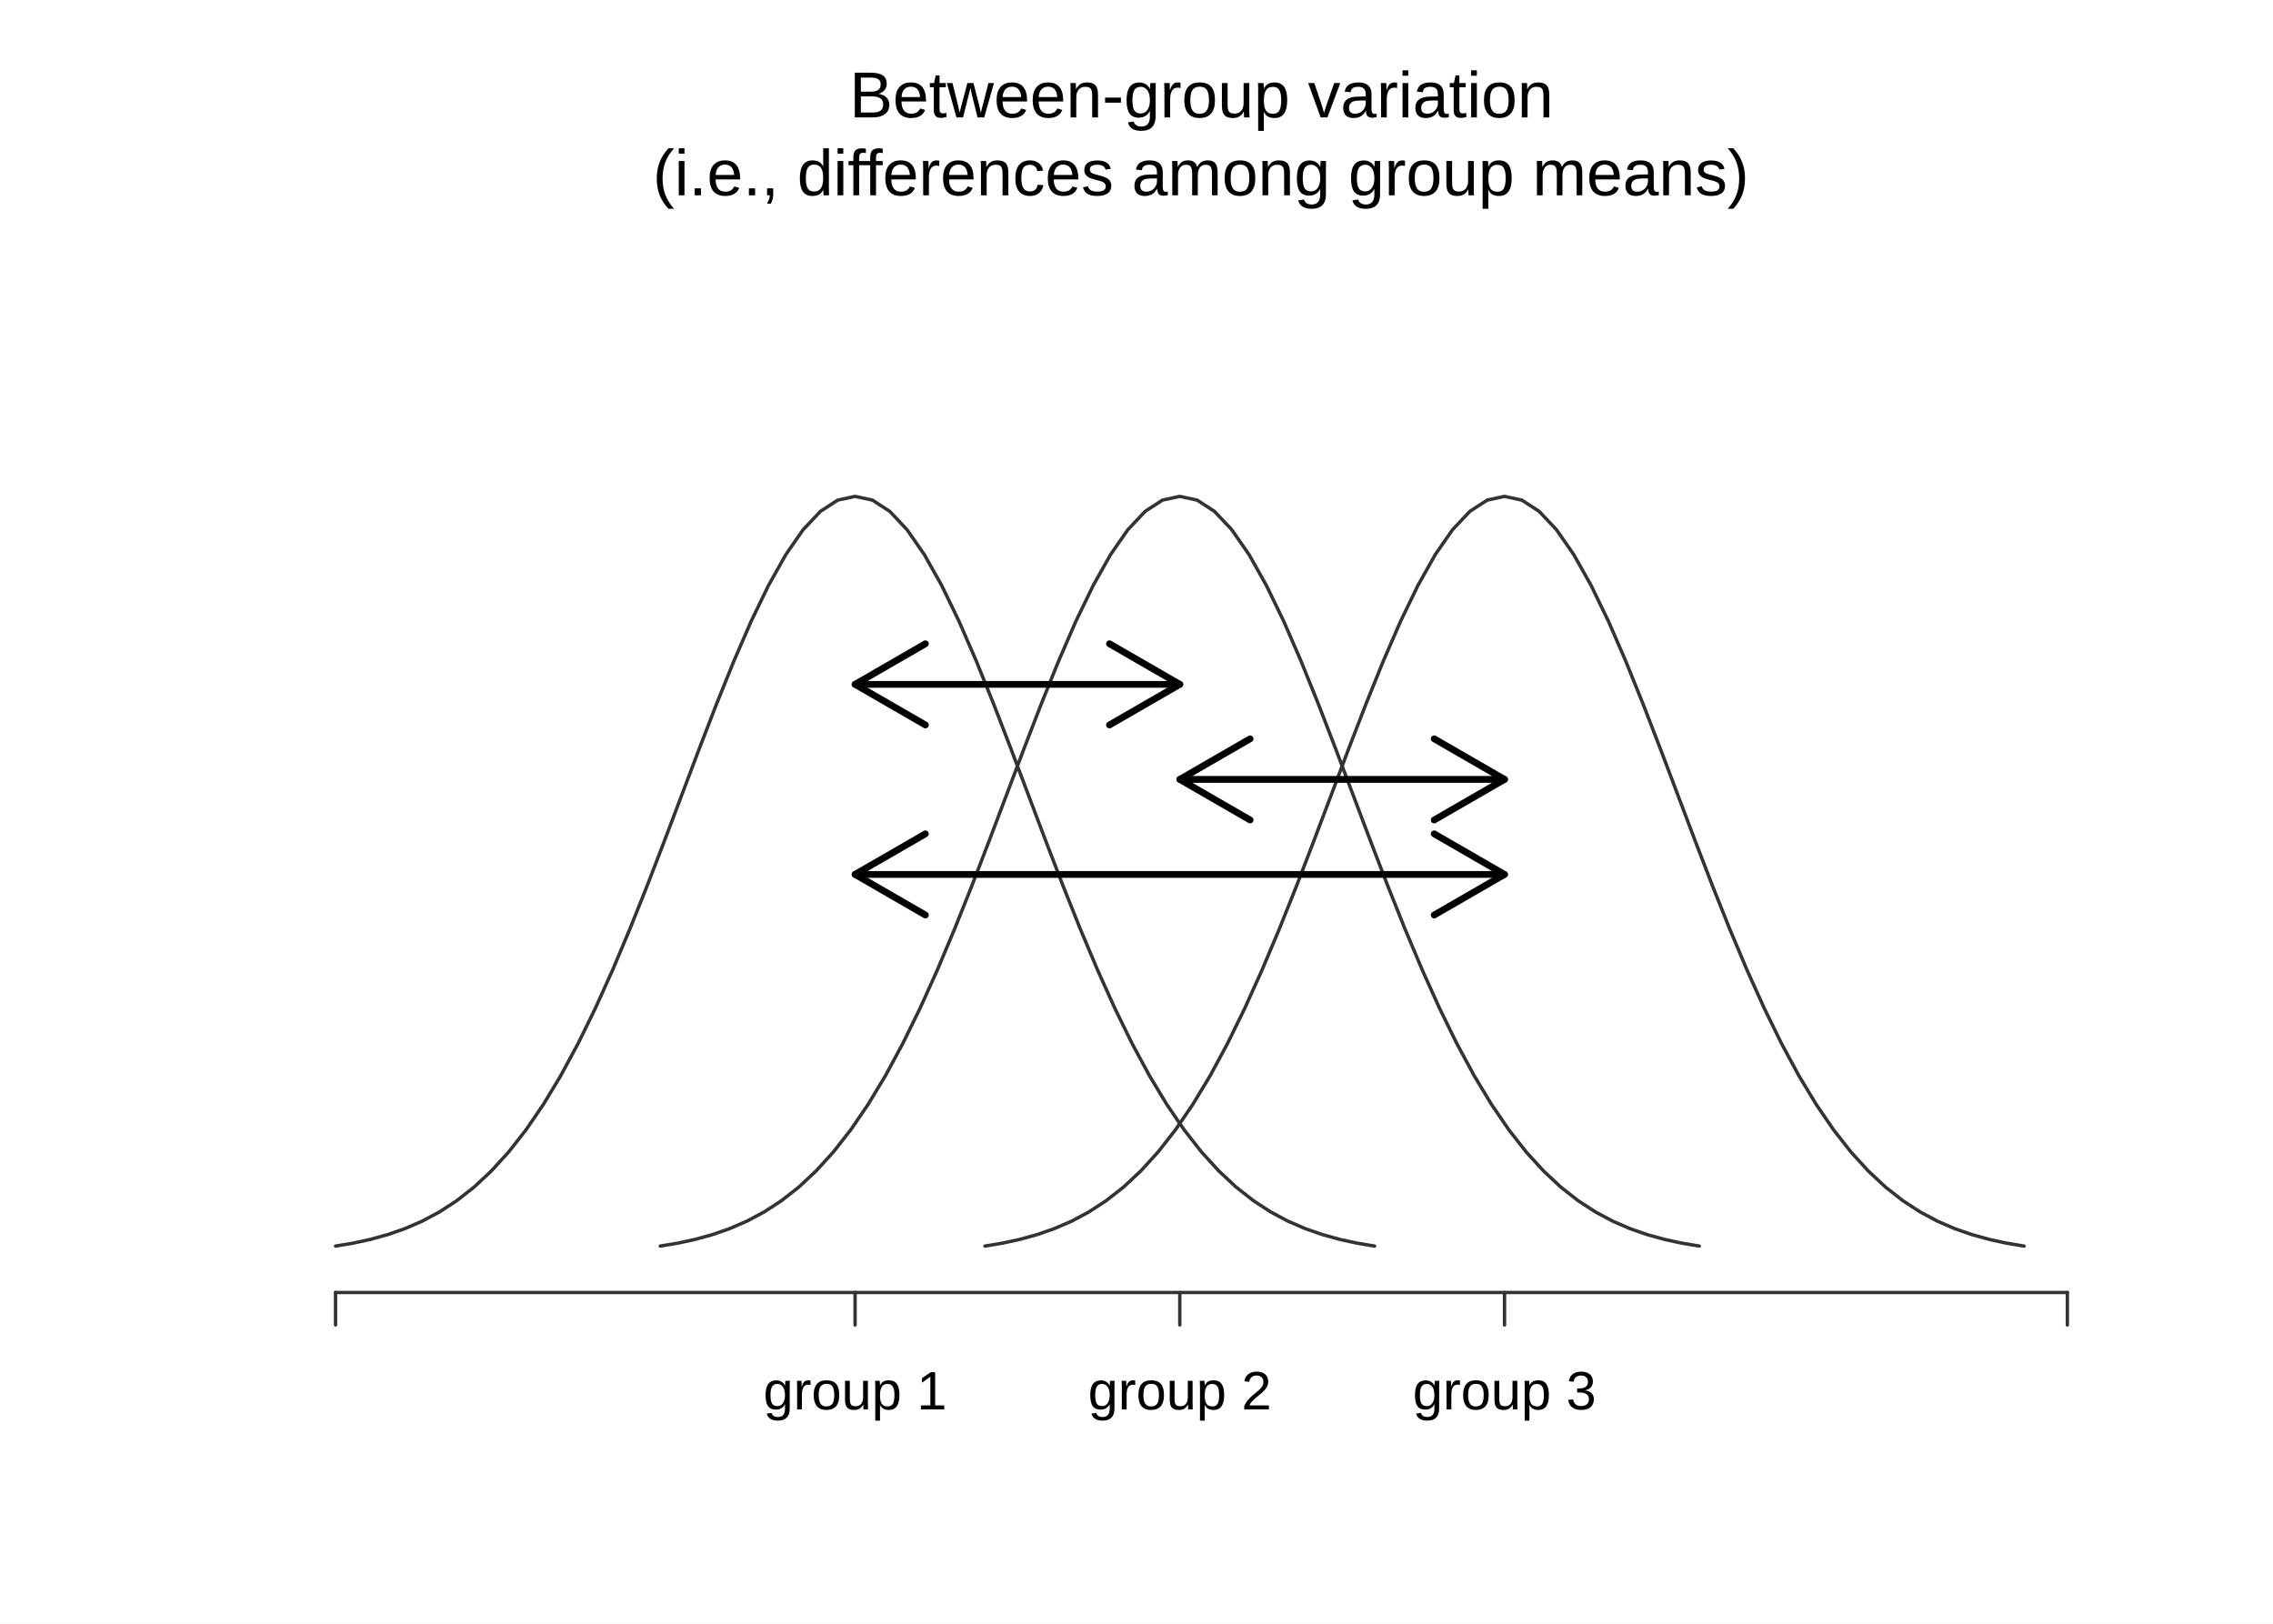
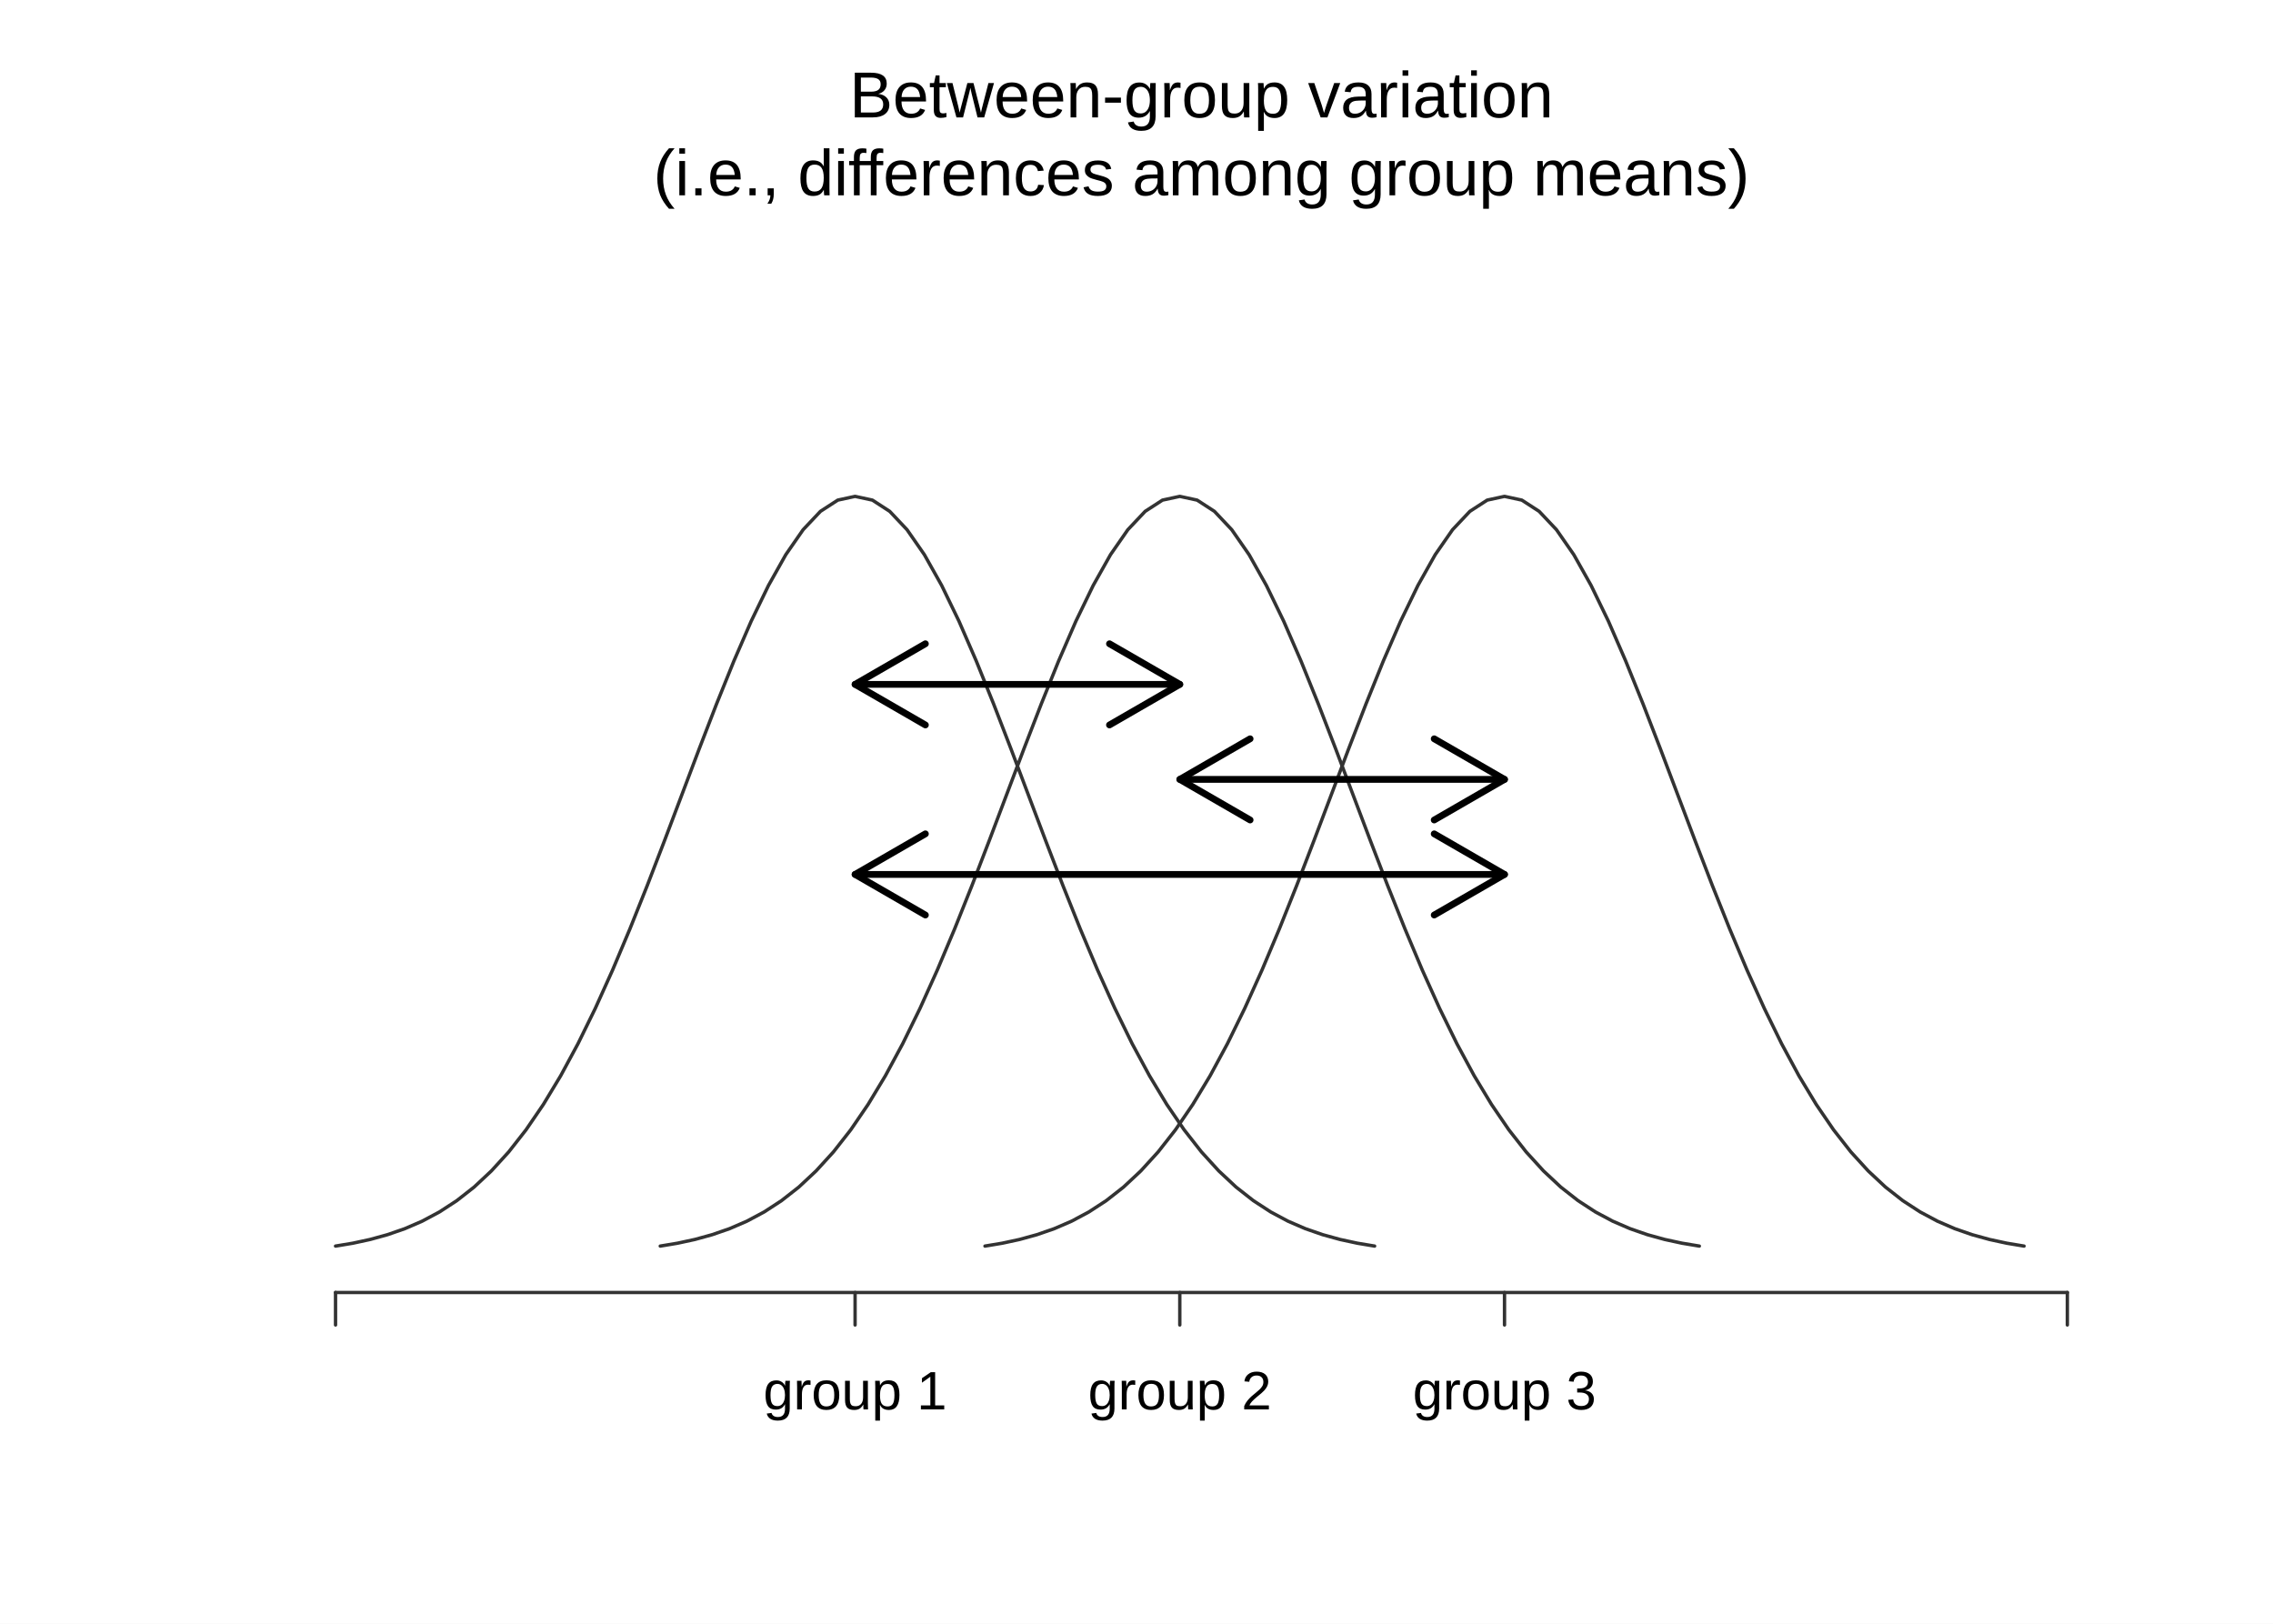
- <svg xmlns="http://www.w3.org/2000/svg" viewBox="0 0 504.00 360.00">
+ <svg xmlns="http://www.w3.org/2000/svg" class="svglite" width="504.00pt" height="360.00pt" viewBox="0 0 504.00 360.00">
  <defs>
    <style type="text/css">
-     line, polyline, polygon, path, rect, circle {
+     .svglite line, .svglite polyline, .svglite polygon, .svglite path, .svglite rect, .svglite circle {
      fill: none;
      stroke: #000000;
      stroke-linecap: round;
      stroke-linejoin: round;
      stroke-miterlimit: 10.00;
    }
  </style>
  </defs>
  <rect width="100%" height="100%" style="stroke: none; fill: #FFFFFF;" />
-   <line x1="74.40" y1="286.56" x2="458.40" y2="286.56" style="stroke-width: 0.75; stroke: #333333;" />
-   <line x1="74.40" y1="286.56" x2="74.40" y2="293.76" style="stroke-width: 0.75; stroke: #333333;" />
-   <line x1="189.60" y1="286.56" x2="189.60" y2="293.76" style="stroke-width: 0.75; stroke: #333333;" />
-   <line x1="261.60" y1="286.56" x2="261.60" y2="293.76" style="stroke-width: 0.75; stroke: #333333;" />
-   <line x1="333.60" y1="286.56" x2="333.60" y2="293.76" style="stroke-width: 0.75; stroke: #333333;" />
-   <line x1="458.40" y1="286.56" x2="458.40" y2="293.76" style="stroke-width: 0.75; stroke: #333333;" />
-   <text x="169.25" y="312.48" style="font-size: 12.00px; font-family: Arial;" textLength="40.70px" lengthAdjust="spacingAndGlyphs">group 1</text>
-   <text x="241.25" y="312.48" style="font-size: 12.00px; font-family: Arial;" textLength="40.70px" lengthAdjust="spacingAndGlyphs">group 2</text>
-   <text x="313.25" y="312.48" style="font-size: 12.00px; font-family: Arial;" textLength="40.70px" lengthAdjust="spacingAndGlyphs">group 3</text>
  <defs>
-     <clipPath id="cpNTkuMDR8NDczLjc2fDI4Ni41Nnw1OS4wNA==">
+     <clipPath id="cpMC4wMHw1MDQuMDB8MC4wMHwzNjAuMDA=">
+       <rect x="0.00" y="0.00" width="504.00" height="360.00" />
+     </clipPath>
+   </defs>
+   <g clip-path="url(#cpMC4wMHw1MDQuMDB8MC4wMHwzNjAuMDA=)">
+     <line x1="74.40" y1="286.56" x2="458.40" y2="286.56" style="stroke-width: 0.75; stroke: #333333;" />
+     <line x1="74.40" y1="286.56" x2="74.40" y2="293.76" style="stroke-width: 0.75; stroke: #333333;" />
+     <line x1="189.60" y1="286.56" x2="189.60" y2="293.76" style="stroke-width: 0.75; stroke: #333333;" />
+     <line x1="261.60" y1="286.56" x2="261.60" y2="293.76" style="stroke-width: 0.75; stroke: #333333;" />
+     <line x1="333.60" y1="286.56" x2="333.60" y2="293.76" style="stroke-width: 0.75; stroke: #333333;" />
+     <line x1="458.40" y1="286.56" x2="458.40" y2="293.76" style="stroke-width: 0.75; stroke: #333333;" />
+     <text x="189.60" y="312.48" text-anchor="middle" style="font-size: 12.00px; font-family: Arial;" textLength="40.70px" lengthAdjust="spacingAndGlyphs">group 1</text>
+     <text x="261.60" y="312.48" text-anchor="middle" style="font-size: 12.00px; font-family: Arial;" textLength="40.70px" lengthAdjust="spacingAndGlyphs">group 2</text>
+     <text x="333.60" y="312.48" text-anchor="middle" style="font-size: 12.00px; font-family: Arial;" textLength="40.70px" lengthAdjust="spacingAndGlyphs">group 3</text>
+   </g>
+   <defs>
+     <clipPath id="cpNTkuMDR8NDczLjc2fDU5LjA0fDI4Ni41Ng==">
      <rect x="59.04" y="59.04" width="414.72" height="227.52" />
    </clipPath>
  </defs>
-   <polyline points="74.40,276.27 78.24,275.63 82.08,274.80 85.92,273.74 89.76,272.41 93.60,270.75 97.44,268.70 101.28,266.20 105.12,263.19 108.96,259.60 112.80,255.39 116.64,250.49 120.48,244.87 124.32,238.51 128.16,231.40 132.00,223.56 135.84,215.05 139.68,205.93 143.52,196.32 147.36,186.34 151.20,176.18 155.04,166.02 158.88,156.08 162.72,146.57 166.56,137.73 170.40,129.80 174.24,122.97 178.08,117.44 181.92,113.37 185.76,110.88 189.60,110.05 193.44,110.88 197.28,113.37 201.12,117.44 204.96,122.97 208.80,129.80 212.64,137.73 216.48,146.57 220.32,156.08 224.16,166.02 228.00,176.18 231.84,186.34 235.68,196.32 239.52,205.93 243.36,215.05 247.20,223.56 251.04,231.40 254.88,238.51 258.72,244.87 262.56,250.49 266.40,255.39 270.24,259.60 274.08,263.19 277.92,266.20 281.76,268.70 285.60,270.75 289.44,272.41 293.28,273.74 297.12,274.80 300.96,275.63 304.80,276.27 " style="stroke-width: 0.75; stroke: #333333;" clip-path="url(#cpNTkuMDR8NDczLjc2fDI4Ni41Nnw1OS4wNA==)" />
-   <polyline points="146.40,276.27 150.24,275.63 154.08,274.80 157.92,273.74 161.76,272.41 165.60,270.75 169.44,268.70 173.28,266.20 177.12,263.19 180.96,259.60 184.80,255.39 188.64,250.49 192.48,244.87 196.32,238.51 200.16,231.40 204.00,223.56 207.84,215.05 211.68,205.93 215.52,196.32 219.36,186.34 223.20,176.18 227.04,166.02 230.88,156.08 234.72,146.57 238.56,137.73 242.40,129.80 246.24,122.97 250.08,117.44 253.92,113.37 257.76,110.88 261.60,110.05 265.44,110.88 269.28,113.37 273.12,117.44 276.96,122.97 280.80,129.80 284.64,137.73 288.48,146.57 292.32,156.08 296.16,166.02 300.00,176.18 303.84,186.34 307.68,196.32 311.52,205.93 315.36,215.05 319.20,223.56 323.04,231.40 326.88,238.51 330.72,244.87 334.56,250.49 338.40,255.39 342.24,259.60 346.08,263.19 349.92,266.20 353.76,268.70 357.60,270.75 361.44,272.41 365.28,273.74 369.12,274.80 372.96,275.63 376.80,276.27 " style="stroke-width: 0.75; stroke: #333333;" clip-path="url(#cpNTkuMDR8NDczLjc2fDI4Ni41Nnw1OS4wNA==)" />
-   <polyline points="218.40,276.27 222.24,275.63 226.08,274.80 229.92,273.74 233.76,272.41 237.60,270.75 241.44,268.70 245.28,266.20 249.12,263.19 252.96,259.60 256.80,255.39 260.64,250.49 264.48,244.87 268.32,238.51 272.16,231.40 276.00,223.56 279.84,215.05 283.68,205.93 287.52,196.32 291.36,186.34 295.20,176.18 299.04,166.02 302.88,156.08 306.72,146.57 310.56,137.73 314.40,129.80 318.24,122.97 322.08,117.44 325.92,113.37 329.76,110.88 333.60,110.05 337.44,110.88 341.28,113.37 345.12,117.44 348.96,122.97 352.80,129.80 356.64,137.73 360.48,146.57 364.32,156.08 368.16,166.02 372.00,176.18 375.84,186.34 379.68,196.32 383.52,205.93 387.36,215.05 391.20,223.56 395.04,231.40 398.88,238.51 402.72,244.87 406.56,250.49 410.40,255.39 414.24,259.60 418.08,263.19 421.92,266.20 425.76,268.70 429.60,270.75 433.44,272.41 437.28,273.74 441.12,274.80 444.96,275.63 448.80,276.27 " style="stroke-width: 0.75; stroke: #333333;" clip-path="url(#cpNTkuMDR8NDczLjc2fDI4Ni41Nnw1OS4wNA==)" />
-   <line x1="189.60" y1="151.73" x2="261.60" y2="151.73" style="stroke-width: 1.50;" clip-path="url(#cpNTkuMDR8NDczLjc2fDI4Ni41Nnw1OS4wNA==)" />
-   <polyline points="205.19,142.73 189.60,151.73 205.19,160.73 " style="stroke-width: 1.50;" clip-path="url(#cpNTkuMDR8NDczLjc2fDI4Ni41Nnw1OS4wNA==)" />
-   <polyline points="246.01,160.73 261.60,151.73 246.01,142.73 " style="stroke-width: 1.50;" clip-path="url(#cpNTkuMDR8NDczLjc2fDI4Ni41Nnw1OS4wNA==)" />
-   <line x1="261.60" y1="172.80" x2="333.60" y2="172.80" style="stroke-width: 1.50;" clip-path="url(#cpNTkuMDR8NDczLjc2fDI4Ni41Nnw1OS4wNA==)" />
-   <polyline points="277.19,163.80 261.60,172.80 277.19,181.80 " style="stroke-width: 1.50;" clip-path="url(#cpNTkuMDR8NDczLjc2fDI4Ni41Nnw1OS4wNA==)" />
-   <polyline points="318.01,181.80 333.60,172.80 318.01,163.80 " style="stroke-width: 1.50;" clip-path="url(#cpNTkuMDR8NDczLjc2fDI4Ni41Nnw1OS4wNA==)" />
-   <line x1="189.60" y1="193.87" x2="333.60" y2="193.87" style="stroke-width: 1.50;" clip-path="url(#cpNTkuMDR8NDczLjc2fDI4Ni41Nnw1OS4wNA==)" />
-   <polyline points="205.19,184.87 189.60,193.87 205.19,202.87 " style="stroke-width: 1.50;" clip-path="url(#cpNTkuMDR8NDczLjc2fDI4Ni41Nnw1OS4wNA==)" />
-   <polyline points="318.01,202.87 333.60,193.87 318.01,184.87 " style="stroke-width: 1.50;" clip-path="url(#cpNTkuMDR8NDczLjc2fDI4Ni41Nnw1OS4wNA==)" />
-   <defs>
-     <clipPath id="cpMC4wMHw1MDQuMDB8MzYwLjAwfDAuMDA=">
-       <rect x="0.00" y="0.00" width="504.00" height="360.00" />
-     </clipPath>
-   </defs>
-   <g clip-path="url(#cpMC4wMHw1MDQuMDB8MzYwLjAwfDAuMDA=)">
-     <text x="188.35" y="26.03" style="font-size: 14.40px; font-family: Arial;" textLength="156.09px" lengthAdjust="spacingAndGlyphs">Between-group variation</text>
+   <g clip-path="url(#cpNTkuMDR8NDczLjc2fDU5LjA0fDI4Ni41Ng==)">
+     <polyline points="74.40,276.27 78.24,275.63 82.08,274.80 85.92,273.74 89.76,272.41 93.60,270.75 97.44,268.70 101.28,266.20 105.12,263.19 108.96,259.60 112.80,255.39 116.64,250.49 120.48,244.87 124.32,238.51 128.16,231.40 132.00,223.56 135.84,215.05 139.68,205.93 143.52,196.32 147.36,186.34 151.20,176.18 155.04,166.02 158.88,156.08 162.72,146.57 166.56,137.73 170.40,129.80 174.24,122.97 178.08,117.44 181.92,113.37 185.76,110.88 189.60,110.05 193.44,110.88 197.28,113.37 201.12,117.44 204.96,122.97 208.80,129.80 212.64,137.73 216.48,146.57 220.32,156.08 224.16,166.02 228.00,176.18 231.84,186.34 235.68,196.32 239.52,205.93 243.36,215.05 247.20,223.56 251.04,231.40 254.88,238.51 258.72,244.87 262.56,250.49 266.40,255.39 270.24,259.60 274.08,263.19 277.92,266.20 281.76,268.70 285.60,270.75 289.44,272.41 293.28,273.74 297.12,274.80 300.96,275.63 304.80,276.27 " style="stroke-width: 0.75; stroke: #333333;" />
+     <polyline points="146.40,276.27 150.24,275.63 154.08,274.80 157.92,273.74 161.76,272.41 165.60,270.75 169.44,268.70 173.28,266.20 177.12,263.19 180.96,259.60 184.80,255.39 188.64,250.49 192.48,244.87 196.32,238.51 200.16,231.40 204.00,223.56 207.84,215.05 211.68,205.93 215.52,196.32 219.36,186.34 223.20,176.18 227.04,166.02 230.88,156.08 234.72,146.57 238.56,137.73 242.40,129.80 246.24,122.97 250.08,117.44 253.92,113.37 257.76,110.88 261.60,110.05 265.44,110.88 269.28,113.37 273.12,117.44 276.96,122.97 280.80,129.80 284.64,137.73 288.48,146.57 292.32,156.08 296.16,166.02 300.00,176.18 303.84,186.34 307.68,196.32 311.52,205.93 315.36,215.05 319.20,223.56 323.04,231.40 326.88,238.51 330.72,244.87 334.56,250.49 338.40,255.39 342.24,259.60 346.08,263.19 349.92,266.20 353.76,268.70 357.60,270.75 361.44,272.41 365.28,273.74 369.12,274.80 372.96,275.63 376.80,276.27 " style="stroke-width: 0.75; stroke: #333333;" />
+     <polyline points="218.40,276.27 222.24,275.63 226.08,274.80 229.92,273.74 233.76,272.41 237.60,270.75 241.44,268.70 245.28,266.20 249.12,263.19 252.96,259.60 256.80,255.39 260.64,250.49 264.48,244.87 268.32,238.51 272.16,231.40 276.00,223.56 279.84,215.05 283.68,205.93 287.52,196.32 291.36,186.34 295.20,176.18 299.04,166.02 302.88,156.08 306.72,146.57 310.56,137.73 314.40,129.80 318.24,122.97 322.08,117.44 325.92,113.37 329.76,110.88 333.60,110.05 337.44,110.88 341.28,113.37 345.12,117.44 348.96,122.97 352.80,129.80 356.64,137.73 360.48,146.57 364.32,156.08 368.16,166.02 372.00,176.18 375.84,186.34 379.68,196.32 383.52,205.93 387.36,215.05 391.20,223.56 395.04,231.40 398.88,238.51 402.72,244.87 406.56,250.49 410.40,255.39 414.24,259.60 418.08,263.19 421.92,266.20 425.76,268.70 429.60,270.75 433.44,272.41 437.28,273.74 441.12,274.80 444.96,275.63 448.80,276.27 " style="stroke-width: 0.75; stroke: #333333;" />
+     <line x1="189.60" y1="151.73" x2="261.60" y2="151.73" style="stroke-width: 1.50;" />
+     <polyline points="205.19,142.73 189.60,151.73 205.19,160.73 " style="stroke-width: 1.50;" />
+     <polyline points="246.01,160.73 261.60,151.73 246.01,142.73 " style="stroke-width: 1.50;" />
+     <line x1="261.60" y1="172.80" x2="333.60" y2="172.80" style="stroke-width: 1.50;" />
+     <polyline points="277.19,163.80 261.60,172.80 277.19,181.80 " style="stroke-width: 1.50;" />
+     <polyline points="318.01,181.80 333.60,172.80 318.01,163.80 " style="stroke-width: 1.50;" />
+     <line x1="189.60" y1="193.87" x2="333.60" y2="193.87" style="stroke-width: 1.50;" />
+     <polyline points="205.19,184.87 189.60,193.87 205.19,202.87 " style="stroke-width: 1.50;" />
+     <polyline points="318.01,202.87 333.60,193.87 318.01,184.87 " style="stroke-width: 1.50;" />
  </g>
-   <g clip-path="url(#cpMC4wMHw1MDQuMDB8MzYwLjAwfDAuMDA=)">
-     <text x="144.74" y="43.31" style="font-size: 14.40px; font-family: Arial;" textLength="243.32px" lengthAdjust="spacingAndGlyphs">(i.e., differences among group means)</text>
+   <g clip-path="url(#cpMC4wMHw1MDQuMDB8MC4wMHwzNjAuMDA=)">
+     <text x="266.40" y="26.03" text-anchor="middle" style="font-size: 14.40px; font-family: Arial;" textLength="156.04px" lengthAdjust="spacingAndGlyphs">Between-group variation</text>
+     <text x="266.40" y="43.31" text-anchor="middle" style="font-size: 14.40px; font-family: Arial;" textLength="242.96px" lengthAdjust="spacingAndGlyphs">(i.e., differences among group means)</text>
  </g>
</svg>
